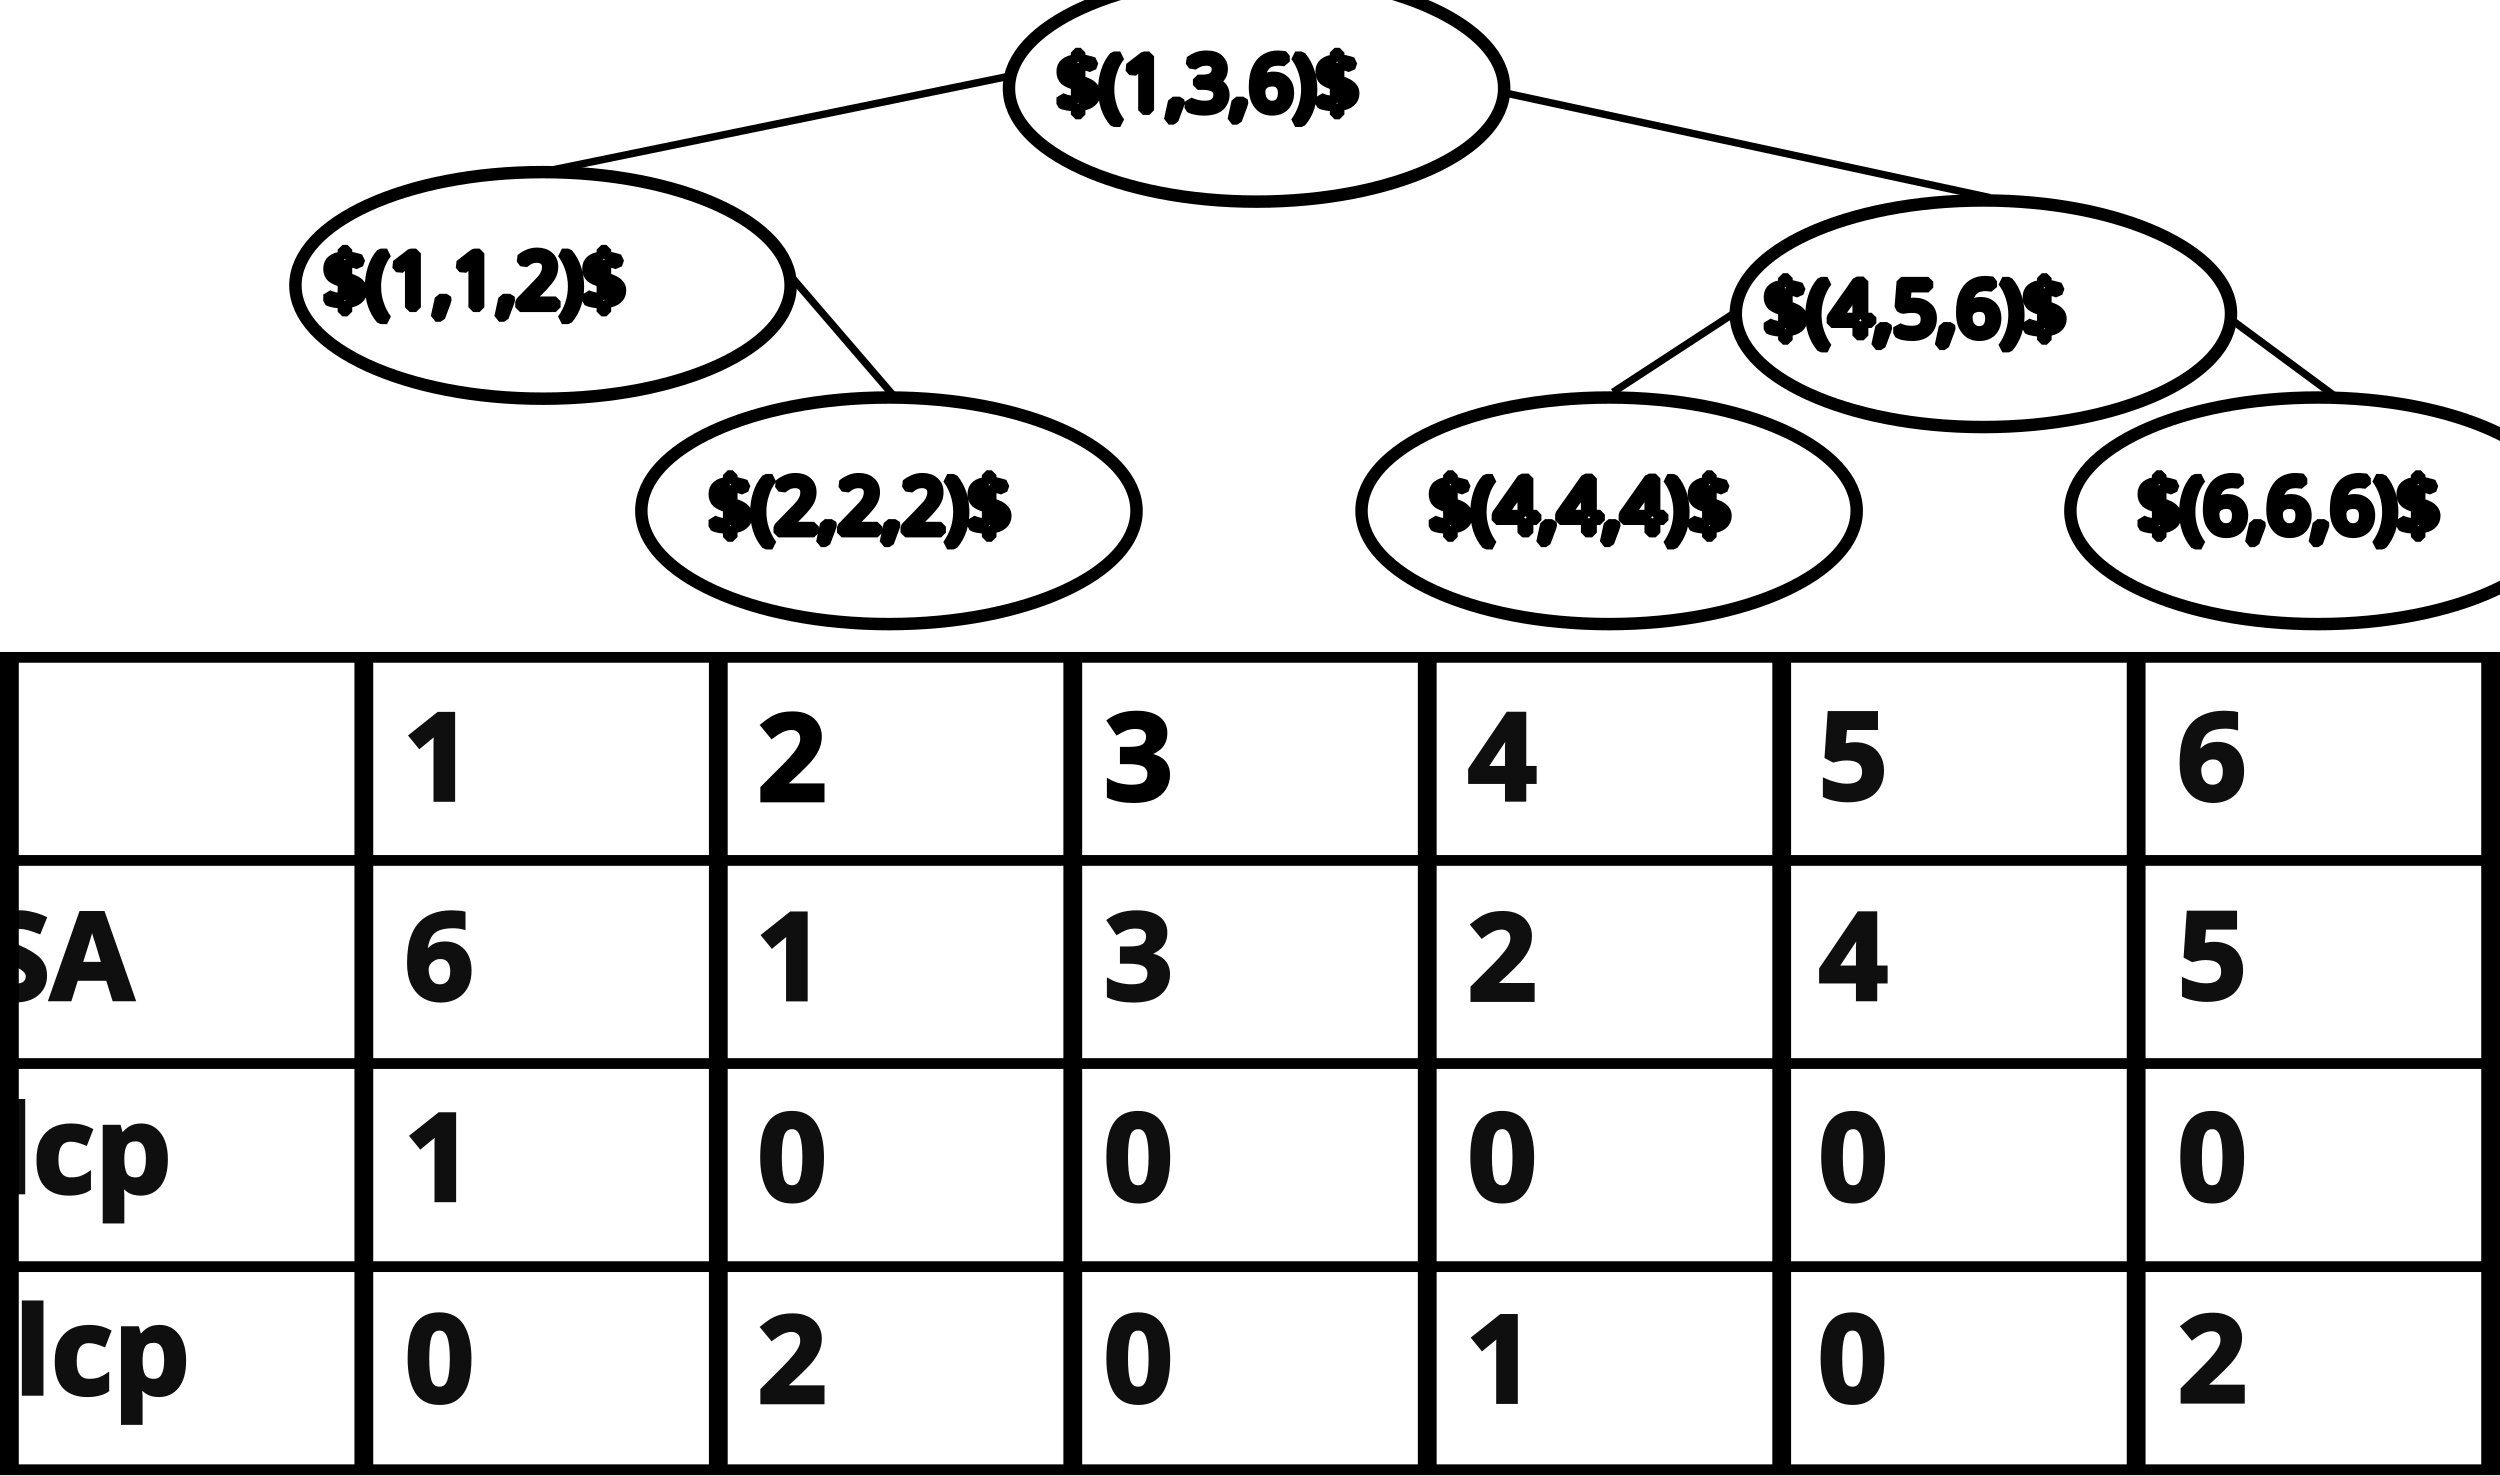
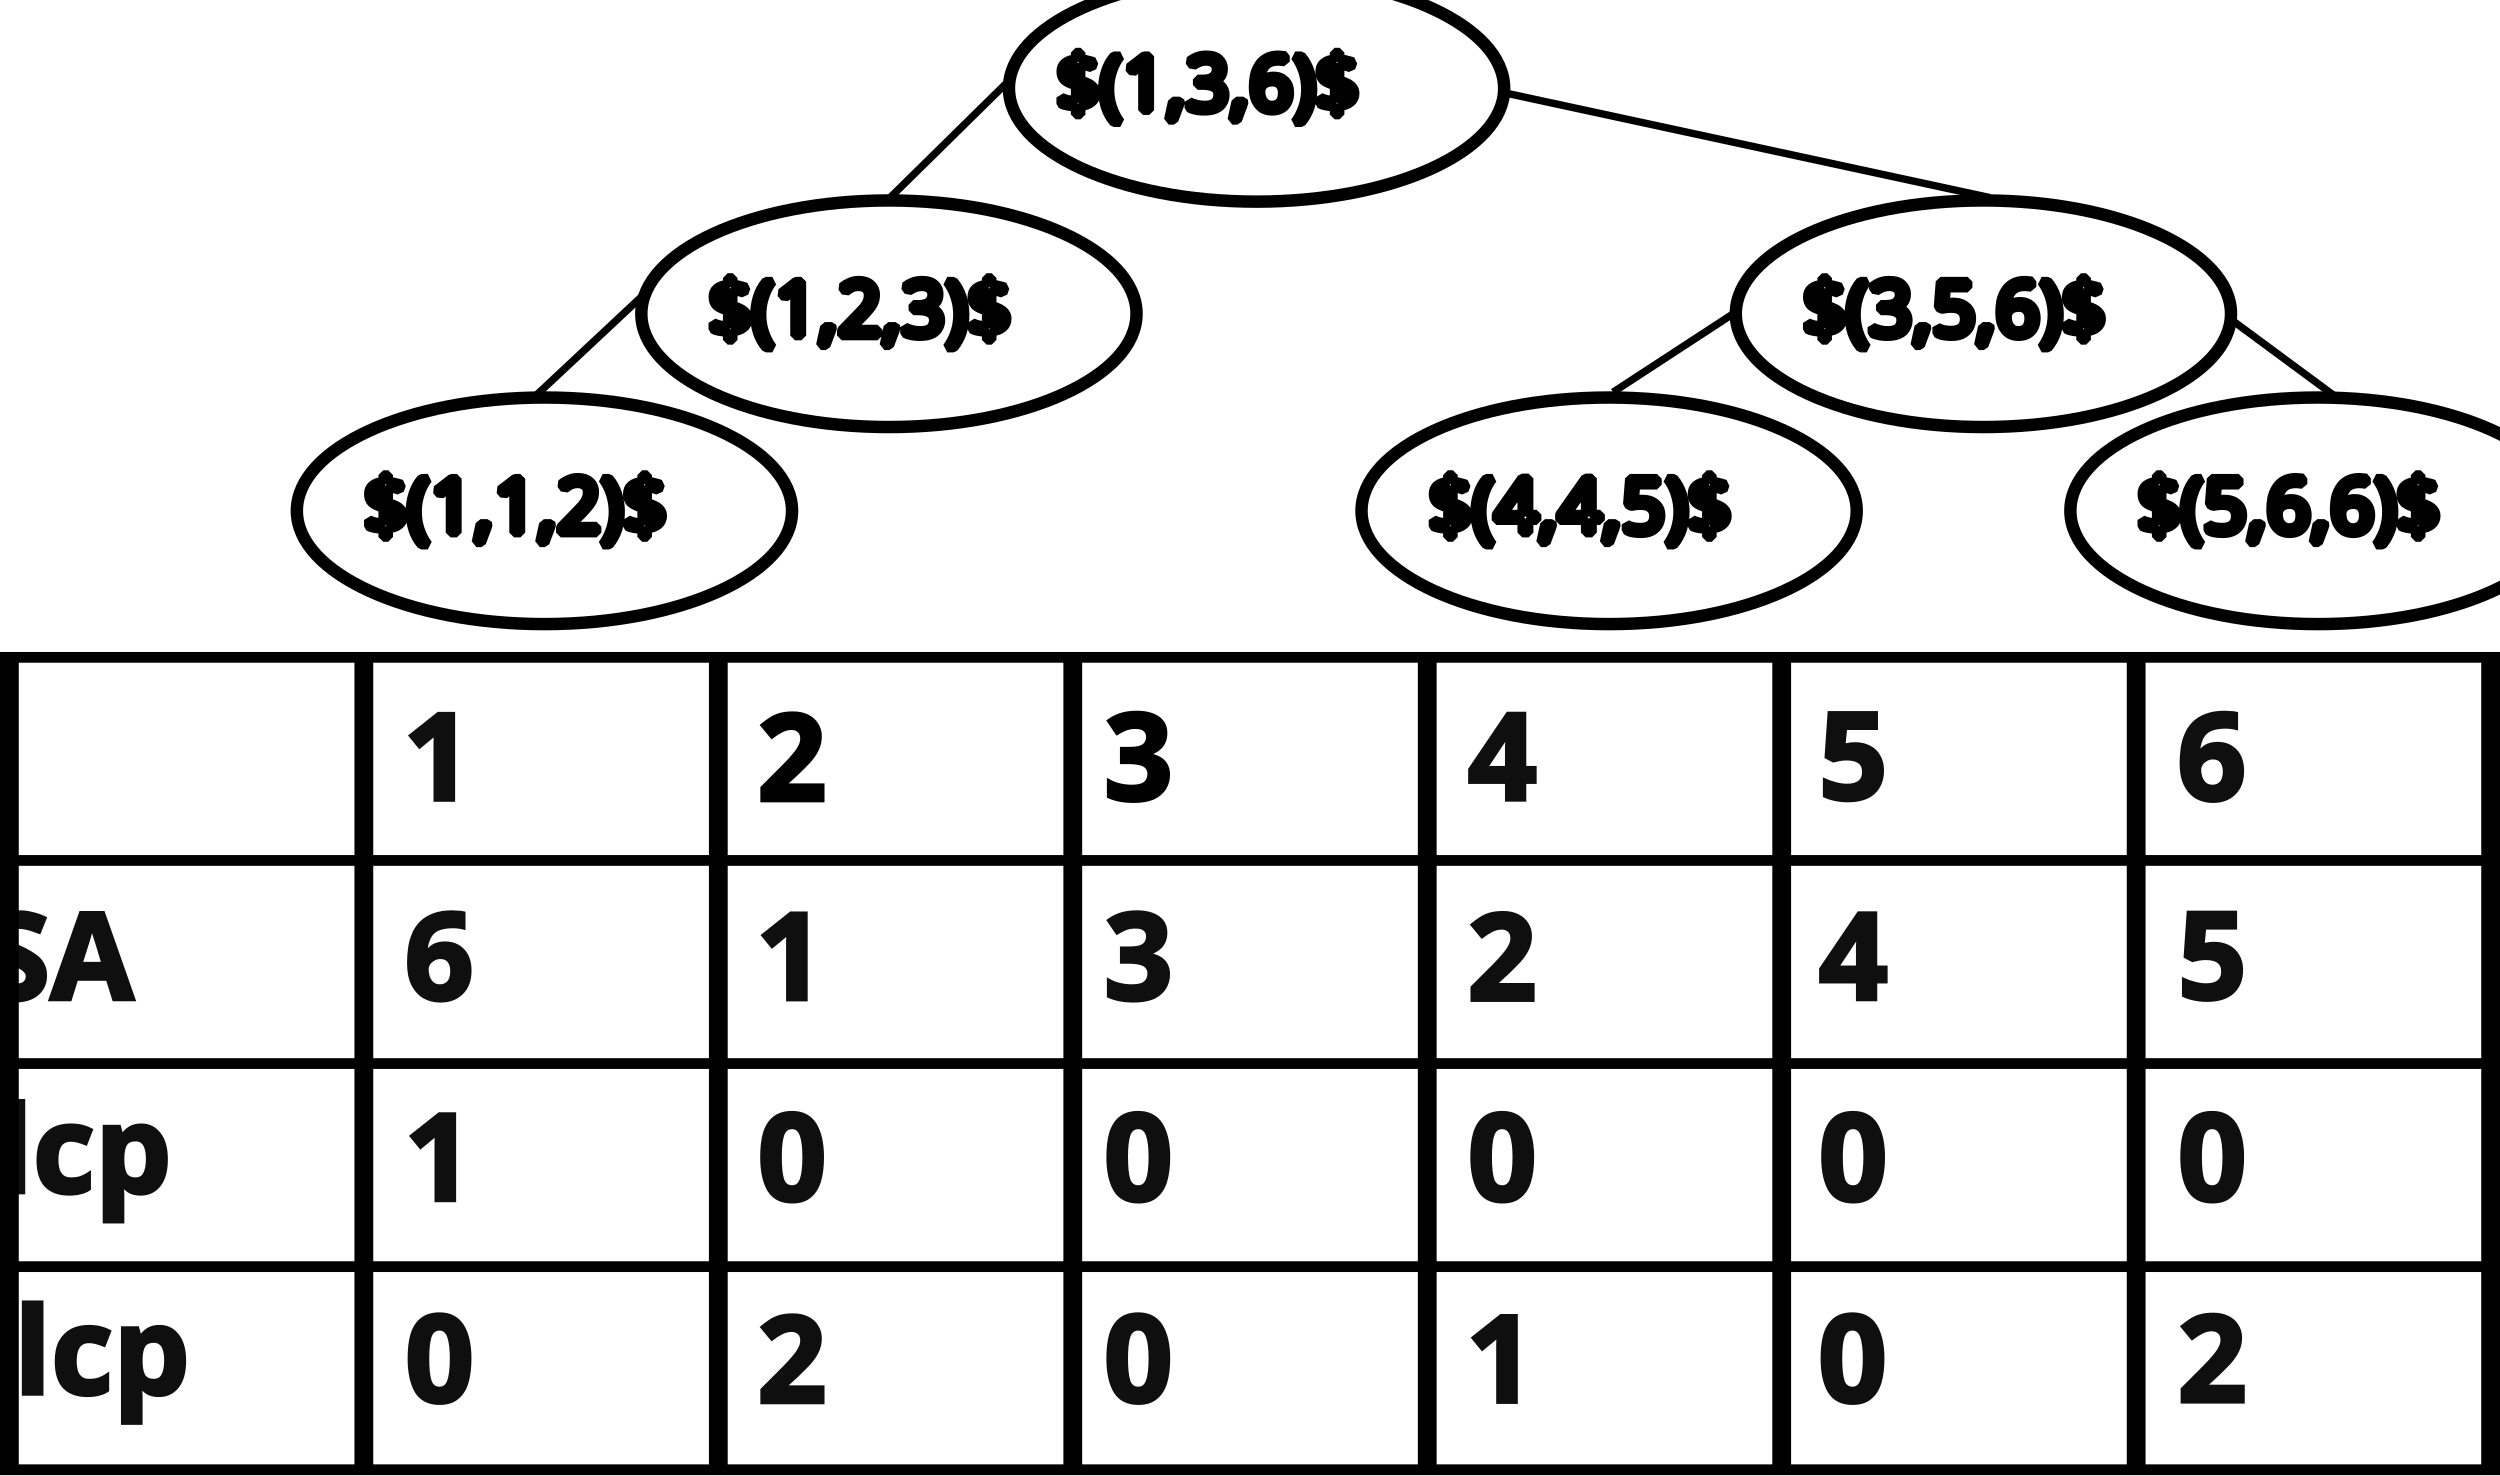
<svg xmlns="http://www.w3.org/2000/svg" width="116.643mm" height="68.825mm" viewBox="0 0 116.643 68.825" version="1.1" id="svg1" xml:space="preserve">
  <defs id="defs1" />
  <g transform="matrix(3.307664,0,0,1.895227,0.4375759,30.66965)" id="g52">
    <g id="g48">
      <path style="fill:none;stroke:#000000;stroke-width:0.265;stroke-opacity:1" d="M 5,0 V 20" id="path43" />
      <path style="fill:none;stroke:#000000;stroke-width:0.265;stroke-opacity:1" d="M 10,0 V 20" id="path44" />
      <path style="fill:none;stroke:#000000;stroke-width:0.265;stroke-opacity:1" d="M 15,0 V 20" id="path45" />
      <path style="fill:none;stroke:#000000;stroke-width:0.265;stroke-opacity:1" d="M 20,0 V 20" id="path46" />
      <path style="fill:none;stroke:#000000;stroke-width:0.265;stroke-opacity:1" d="M 25,0 V 20" id="path47" />
      <path style="fill:none;stroke:#000000;stroke-width:0.265;stroke-opacity:1" d="M 30,0 V 20" id="path48" />
    </g>
    <g id="g51">
      <path style="fill:none;stroke:#000000;stroke-width:0.265;fill-opacity:1;stroke-opacity:1" d="M 0,5 H 35" id="path49" />
      <path style="fill:none;stroke:#000000;stroke-width:0.265;fill-opacity:1;stroke-opacity:1" d="M 0,10 H 35" id="path50" />
      <path style="fill:none;stroke:#000000;stroke-width:0.265;fill-opacity:1;stroke-opacity:1" d="M 0,15 H 35" id="path51" />
    </g>
    <rect x="0" y="0" width="35" height="20" style="fill:none;stroke:#000000;stroke-width:0.265" id="rect51" />
  </g>
  <text xml:space="preserve" style="font-weight:bold;font-size:5.644px;line-height:1;font-family:Calibri;-inkscape-font-specification:'Calibri, Bold';text-align:end;writing-mode:lr-tb;direction:ltr;text-anchor:end;opacity:0.938;fill:#000000;stroke:#000000;stroke-width:0.165;fill-opacity:1;stroke-opacity:1" x="26.457" y="37.331" id="text52">
    <tspan id="tspan52" style="stroke-width:0.165;fill:#000000;fill-opacity:1;stroke:#000000;stroke-opacity:1" x="26.457" y="37.331">1</tspan>
  </text>
  <text xml:space="preserve" style="font-weight:bold;font-size:5.644px;line-height:1;font-family:Calibri;-inkscape-font-specification:'Calibri, Bold';text-align:end;writing-mode:lr-tb;direction:ltr;text-anchor:end;fill:#000000;stroke:#000000;stroke-width:0.165;fill-opacity:1;stroke-opacity:1" x="42.971" y="37.351" id="text53">
    <tspan id="tspan53" style="stroke-width:0.165;fill:#000000;fill-opacity:1;stroke:#000000;stroke-opacity:1" x="42.971" y="37.351">2</tspan>
  </text>
  <text xml:space="preserve" style="font-weight:bold;font-size:5.644px;line-height:1;font-family:Calibri;-inkscape-font-specification:'Calibri, Bold';text-align:end;writing-mode:lr-tb;direction:ltr;text-anchor:end;fill:#000000;stroke:#000000;stroke-width:0.165;fill-opacity:1;stroke-opacity:1" x="59.139" y="37.319" id="text54">
    <tspan id="tspan54" style="stroke-width:0.165;fill:#000000;fill-opacity:1;stroke:#000000;stroke-opacity:1" x="59.139" y="37.319">3</tspan>
  </text>
  <text xml:space="preserve" style="font-weight:bold;font-size:5.644px;line-height:1;font-family:Calibri;-inkscape-font-specification:'Calibri, Bold';text-align:end;writing-mode:lr-tb;direction:ltr;text-anchor:end;opacity:0.938;fill:#000000;stroke:#000000;stroke-width:0.165;fill-opacity:1;stroke-opacity:1" x="76.122" y="37.319" id="text55">
    <tspan id="tspan55" style="stroke-width:0.165;fill:#000000;fill-opacity:1;stroke:#000000;stroke-opacity:1" x="76.122" y="37.319">4</tspan>
  </text>
  <text xml:space="preserve" style="font-weight:bold;font-size:5.644px;line-height:1;font-family:Calibri;-inkscape-font-specification:'Calibri, Bold';text-align:end;writing-mode:lr-tb;direction:ltr;text-anchor:end;opacity:0.938;fill:#000000;stroke:#000000;stroke-width:0.165;fill-opacity:1;stroke-opacity:1" x="92.484" y="37.287" id="text56">
    <tspan id="tspan56" style="stroke-width:0.165;fill:#000000;fill-opacity:1;stroke:#000000;stroke-opacity:1" x="92.484" y="37.287">5</tspan>
  </text>
  <text xml:space="preserve" style="font-weight:bold;font-size:5.644px;line-height:1;font-family:Calibri;-inkscape-font-specification:'Calibri, Bold';text-align:end;writing-mode:lr-tb;direction:ltr;text-anchor:end;opacity:0.938;fill:#000000;stroke:#000000;stroke-width:0.165;fill-opacity:1;stroke-opacity:1" x="109.208" y="37.318" id="text57">
    <tspan id="tspan57" style="stroke-width:0.165;fill:#000000;fill-opacity:1;stroke:#000000;stroke-opacity:1" x="109.208" y="37.318">6</tspan>
  </text>
  <text xml:space="preserve" style="font-weight:bold;font-size:5.644px;line-height:1;font-family:Calibri;-inkscape-font-specification:'Calibri, Bold';text-align:end;writing-mode:lr-tb;direction:ltr;text-anchor:end;opacity:0.938;fill:#000000;stroke:#000000;stroke-width:0.165;fill-opacity:1;stroke-opacity:1" x="10.647" y="46.631" id="text58">
    <tspan id="tspan58" style="stroke-width:0.165;fill:#000000;fill-opacity:1;stroke:#000000;stroke-opacity:1" x="10.647" y="46.631">SA</tspan>
  </text>
  <text xml:space="preserve" style="font-weight:bold;font-size:5.644px;line-height:1;font-family:Calibri;-inkscape-font-specification:'Calibri, Bold';text-align:end;writing-mode:lr-tb;direction:ltr;text-anchor:end;opacity:0.938;fill:#000000;stroke:#000000;stroke-width:0.165;fill-opacity:1;stroke-opacity:1" x="12.41" y="55.64" id="text59">
    <tspan id="tspan59" style="stroke-width:0.165;fill:#000000;fill-opacity:1;stroke:#000000;stroke-opacity:1" x="12.41" y="55.64">Llcp</tspan>
  </text>
  <text xml:space="preserve" style="font-weight:bold;font-size:5.644px;line-height:1;font-family:Calibri;-inkscape-font-specification:'Calibri, Bold';text-align:end;writing-mode:lr-tb;direction:ltr;text-anchor:end;opacity:0.938;fill:#000000;stroke:#000000;stroke-width:0.165;fill-opacity:1;stroke-opacity:1" x="13.263" y="65.042" id="text60">
    <tspan id="tspan60" style="stroke-width:0.165;fill:#000000;fill-opacity:1;stroke:#000000;stroke-opacity:1" x="13.263" y="65.042">Rlcp</tspan>
  </text>
  <text xml:space="preserve" style="font-weight:bold;font-size:5.644px;line-height:1;font-family:Calibri;-inkscape-font-specification:'Calibri, Bold';text-align:end;writing-mode:lr-tb;direction:ltr;text-anchor:end;opacity:0.938;fill:#000000;stroke:#000000;stroke-width:0.165;fill-opacity:1;stroke-opacity:1" x="26.501" y="46.629" id="text61">
    <tspan id="tspan61" style="stroke-width:0.165;fill:#000000;fill-opacity:1;stroke:#000000;stroke-opacity:1" x="26.501" y="46.629">6</tspan>
  </text>
  <text xml:space="preserve" style="font-weight:bold;font-size:5.644px;line-height:1;font-family:Calibri;-inkscape-font-specification:'Calibri, Bold';text-align:end;writing-mode:lr-tb;direction:ltr;text-anchor:end;opacity:0.938;fill:#000000;stroke:#000000;stroke-width:0.165;fill-opacity:1;stroke-opacity:1" x="42.905" y="46.643" id="text62">
    <tspan id="tspan62" style="stroke-width:0.165;fill:#000000;fill-opacity:1;stroke:#000000;stroke-opacity:1" x="42.905" y="46.643">1</tspan>
  </text>
  <text xml:space="preserve" style="font-weight:bold;font-size:5.644px;line-height:1;font-family:Calibri;-inkscape-font-specification:'Calibri, Bold';text-align:end;writing-mode:lr-tb;direction:ltr;text-anchor:end;opacity:0.938;fill:#000000;stroke:#000000;stroke-width:0.165;fill-opacity:1;stroke-opacity:1" x="59.139" y="46.631" id="text63">
    <tspan id="tspan63" style="stroke-width:0.165;fill:#000000;fill-opacity:1;stroke:#000000;stroke-opacity:1" x="59.139" y="46.631">3</tspan>
  </text>
  <text xml:space="preserve" style="font-weight:bold;font-size:5.644px;line-height:1;font-family:Calibri;-inkscape-font-specification:'Calibri, Bold';text-align:end;writing-mode:lr-tb;direction:ltr;text-anchor:end;opacity:0.938;fill:#000000;stroke:#000000;stroke-width:0.165;fill-opacity:1;stroke-opacity:1" x="76.106" y="46.662" id="text64">
    <tspan id="tspan64" style="stroke-width:0.165;fill:#000000;fill-opacity:1;stroke:#000000;stroke-opacity:1" x="76.106" y="46.662">2</tspan>
  </text>
  <text xml:space="preserve" style="font-weight:bold;font-size:5.644px;line-height:1;font-family:Calibri;-inkscape-font-specification:'Calibri, Bold';text-align:end;writing-mode:lr-tb;direction:ltr;text-anchor:end;opacity:0.938;fill:#000000;stroke:#000000;stroke-width:0.165;fill-opacity:1;stroke-opacity:1" x="92.495" y="46.631" id="text65">
    <tspan id="tspan65" style="stroke-width:0.165;fill:#000000;fill-opacity:1;stroke:#000000;stroke-opacity:1" x="92.495" y="46.631">4</tspan>
  </text>
  <text xml:space="preserve" style="font-weight:bold;font-size:5.644px;line-height:1;font-family:Calibri;-inkscape-font-specification:'Calibri, Bold';text-align:end;writing-mode:lr-tb;direction:ltr;text-anchor:end;opacity:0.938;fill:#000000;stroke:#000000;stroke-width:0.165;fill-opacity:1;stroke-opacity:1" x="109.236" y="46.599" id="text66">
    <tspan id="tspan66" style="stroke-width:0.165;fill:#000000;fill-opacity:1;stroke:#000000;stroke-opacity:1" x="109.236" y="46.599">5</tspan>
  </text>
  <text xml:space="preserve" style="font-weight:bold;font-size:5.644px;line-height:1;font-family:Calibri;-inkscape-font-specification:'Calibri, Bold';text-align:end;writing-mode:lr-tb;direction:ltr;text-anchor:end;opacity:0.938;fill:#000000;stroke:#000000;stroke-width:0.165;fill-opacity:1;stroke-opacity:1" x="26.501" y="56.004" id="text67">
    <tspan id="tspan67" style="stroke-width:0.165;fill:#000000;fill-opacity:1;stroke:#000000;stroke-opacity:1" x="26.501" y="56.004">1</tspan>
  </text>
  <text xml:space="preserve" style="font-weight:bold;font-size:5.644px;line-height:1;font-family:Calibri;-inkscape-font-specification:'Calibri, Bold';text-align:end;writing-mode:lr-tb;direction:ltr;text-anchor:end;opacity:0.938;fill:#000000;stroke:#000000;stroke-width:0.165;fill-opacity:1;stroke-opacity:1" x="42.978" y="56.005" id="text68">
    <tspan id="tspan68" style="stroke-width:0.165;fill:#000000;fill-opacity:1;stroke:#000000;stroke-opacity:1" x="42.978" y="56.005">0</tspan>
  </text>
  <text xml:space="preserve" style="font-weight:bold;font-size:5.644px;line-height:1;font-family:Calibri;-inkscape-font-specification:'Calibri, Bold';text-align:end;writing-mode:lr-tb;direction:ltr;text-anchor:end;opacity:0.938;fill:#000000;stroke:#000000;stroke-width:0.165;fill-opacity:1;stroke-opacity:1" x="59.133" y="56.005" id="text69">
    <tspan id="tspan69" style="stroke-width:0.165;fill:#000000;fill-opacity:1;stroke:#000000;stroke-opacity:1" x="59.133" y="56.005">0</tspan>
  </text>
  <text xml:space="preserve" style="font-weight:bold;font-size:5.644px;line-height:1;font-family:Calibri;-inkscape-font-specification:'Calibri, Bold';text-align:end;writing-mode:lr-tb;direction:ltr;text-anchor:end;opacity:0.938;fill:#000000;stroke:#000000;stroke-width:0.165;fill-opacity:1;stroke-opacity:1" x="76.113" y="56.005" id="text70">
    <tspan id="tspan70" style="stroke-width:0.165;fill:#000000;fill-opacity:1;stroke:#000000;stroke-opacity:1" x="76.113" y="56.005">0</tspan>
  </text>
  <text xml:space="preserve" style="font-weight:bold;font-size:5.644px;line-height:1;font-family:Calibri;-inkscape-font-specification:'Calibri, Bold';text-align:end;writing-mode:lr-tb;direction:ltr;text-anchor:end;opacity:0.938;fill:#000000;stroke:#000000;stroke-width:0.165;fill-opacity:1;stroke-opacity:1" x="92.485" y="56.005" id="text71">
    <tspan id="tspan71" style="stroke-width:0.165;fill:#000000;fill-opacity:1;stroke:#000000;stroke-opacity:1" x="92.485" y="56.005">0</tspan>
  </text>
  <text xml:space="preserve" style="font-weight:bold;font-size:5.644px;line-height:1;font-family:Calibri;-inkscape-font-specification:'Calibri, Bold';text-align:end;writing-mode:lr-tb;direction:ltr;text-anchor:end;opacity:0.938;fill:#000000;stroke:#000000;stroke-width:0.165;fill-opacity:1;stroke-opacity:1" x="109.237" y="56.005" id="text72">
    <tspan id="tspan72" style="stroke-width:0.165;fill:#000000;fill-opacity:1;stroke:#000000;stroke-opacity:1" x="109.237" y="56.005">0</tspan>
  </text>
  <text xml:space="preserve" style="font-weight:bold;font-size:5.644px;line-height:1;font-family:Calibri;-inkscape-font-specification:'Calibri, Bold';text-align:end;writing-mode:lr-tb;direction:ltr;text-anchor:end;opacity:0.938;fill:#000000;stroke:#000000;stroke-width:0.165;fill-opacity:1;stroke-opacity:1" x="26.53" y="65.407" id="text73">
    <tspan id="tspan73" style="stroke-width:0.165;fill:#000000;fill-opacity:1;stroke:#000000;stroke-opacity:1" x="26.53" y="65.407">0</tspan>
  </text>
  <text xml:space="preserve" style="font-weight:bold;font-size:5.644px;line-height:1;font-family:Calibri;-inkscape-font-specification:'Calibri, Bold';text-align:end;writing-mode:lr-tb;direction:ltr;text-anchor:end;opacity:0.938;fill:#000000;stroke:#000000;stroke-width:0.165;fill-opacity:1;stroke-opacity:1" x="42.971" y="65.439" id="text74">
    <tspan id="tspan74" style="stroke-width:0.165;fill:#000000;fill-opacity:1;stroke:#000000;stroke-opacity:1" x="42.971" y="65.439">2</tspan>
  </text>
  <text xml:space="preserve" style="font-weight:bold;font-size:5.644px;line-height:1;font-family:Calibri;-inkscape-font-specification:'Calibri, Bold';text-align:end;writing-mode:lr-tb;direction:ltr;text-anchor:end;opacity:0.938;fill:#000000;stroke:#000000;stroke-width:0.165;fill-opacity:1;stroke-opacity:1" x="59.133" y="65.407" id="text75">
    <tspan id="tspan75" style="stroke-width:0.165;fill:#000000;fill-opacity:1;stroke:#000000;stroke-opacity:1" x="59.133" y="65.407">0</tspan>
  </text>
  <text xml:space="preserve" style="font-weight:bold;font-size:5.644px;line-height:1;font-family:Calibri;-inkscape-font-specification:'Calibri, Bold';text-align:end;writing-mode:lr-tb;direction:ltr;text-anchor:end;opacity:0.938;fill:#000000;stroke:#000000;stroke-width:0.165;fill-opacity:1;stroke-opacity:1" x="76.04" y="65.42" id="text76">
    <tspan id="tspan76" style="stroke-width:0.165;fill:#000000;fill-opacity:1;stroke:#000000;stroke-opacity:1" x="76.04" y="65.42">1</tspan>
  </text>
  <text xml:space="preserve" style="font-weight:bold;font-size:5.644px;line-height:1;font-family:Calibri;-inkscape-font-specification:'Calibri, Bold';text-align:end;writing-mode:lr-tb;direction:ltr;text-anchor:end;opacity:0.938;fill:#000000;stroke:#000000;stroke-width:0.165;fill-opacity:1;stroke-opacity:1" x="92.457" y="65.406" id="text77">
    <tspan id="tspan77" style="stroke-width:0.165;fill:#000000;fill-opacity:1;stroke:#000000;stroke-opacity:1" x="92.457" y="65.406">0</tspan>
  </text>
  <text xml:space="preserve" style="font-weight:bold;font-size:5.644px;line-height:1;font-family:Calibri;-inkscape-font-specification:'Calibri, Bold';text-align:end;writing-mode:lr-tb;direction:ltr;text-anchor:end;opacity:0.938;fill:#000000;stroke:#000000;stroke-width:0.165;fill-opacity:1;stroke-opacity:1" x="109.237" y="65.407" id="text78">
    <tspan id="tspan78" style="stroke-width:0.165;fill:#000000;fill-opacity:1;stroke:#000000;stroke-opacity:1" x="109.237" y="65.407">2</tspan>
  </text>
  <g id="g3" transform="translate(-1.5875)">
    <ellipse style="fill:none;fill-opacity:1;stroke:#000000;stroke-width:0.581;stroke-dasharray:none;stroke-opacity:1" id="path80-2" cx="60.215" cy="4.122" rx="11.552" ry="5.286" />
    <text xml:space="preserve" style="font-weight:300;font-size:3.528px;line-height:1;font-family:Calibri;-inkscape-font-specification:'Calibri, Light';text-align:center;writing-mode:lr-tb;direction:ltr;text-anchor:middle;fill:none;stroke:#000000;stroke-width:0.446;stroke-linejoin:bevel;stroke-dasharray:none" x="60.226" y="5.139" id="text1">
      <tspan id="tspan1" style="text-align:center;text-anchor:middle;stroke-width:0.446" x="60.226" y="5.139">$(1,3,6)$</tspan>
    </text>
  </g>
-   <text xml:space="preserve" style="font-weight:300;font-size:3.528px;line-height:1;font-family:Calibri;-inkscape-font-specification:'Calibri, Light';text-align:center;writing-mode:lr-tb;direction:ltr;text-anchor:middle;fill:none;stroke:#000000;stroke-width:0.446;stroke-linejoin:bevel;stroke-dasharray:none" x="41.487" y="24.85" id="text1-8-9">
-     <tspan id="tspan1-2-2" style="text-align:center;text-anchor:middle;stroke-width:0.446" x="41.487" y="24.85">$(2,2,2)$</tspan>
+   <text xml:space="preserve" style="font-weight:300;font-size:3.528px;line-height:1;font-family:Calibri;-inkscape-font-specification:'Calibri, Light';text-align:center;writing-mode:lr-tb;direction:ltr;text-anchor:middle;fill:none;stroke:#000000;stroke-width:0.446;stroke-linejoin:bevel;stroke-dasharray:none" x="41.487" y="15.656" id="text1-8-9">
+     <tspan id="tspan1-2-2" style="text-align:center;text-anchor:middle;stroke-width:0.446" x="41.487" y="15.656">$(1,2,3)$</tspan>
  </text>
  <text xml:space="preserve" style="font-weight:300;font-size:3.528px;line-height:1;font-family:Calibri;-inkscape-font-specification:'Calibri, Light';text-align:center;writing-mode:lr-tb;direction:ltr;text-anchor:middle;fill:none;stroke:#000000;stroke-width:0.446;stroke-linejoin:bevel;stroke-dasharray:none" x="75.089" y="24.85" id="text1-8-2">
-     <tspan id="tspan1-2-3" style="text-align:center;text-anchor:middle;stroke-width:0.446" x="75.089" y="24.85">$(4,4,4)$</tspan>
+     <tspan id="tspan1-2-3" style="text-align:center;text-anchor:middle;stroke-width:0.446" x="75.089" y="24.85">$(4,4,5)$</tspan>
  </text>
  <text xml:space="preserve" style="font-weight:300;font-size:3.528px;line-height:1;font-family:Calibri;-inkscape-font-specification:'Calibri, Light';text-align:center;writing-mode:lr-tb;direction:ltr;text-anchor:middle;fill:none;stroke:#000000;stroke-width:0.446;stroke-linejoin:bevel;stroke-dasharray:none" x="108.162" y="24.85" id="text1-8-8">
-     <tspan id="tspan1-2-5" style="text-align:center;text-anchor:middle;stroke-width:0.446" x="108.162" y="24.85">$(6,6,6)$</tspan>
+     <tspan id="tspan1-2-5" style="text-align:center;text-anchor:middle;stroke-width:0.446" x="108.162" y="24.85">$(5,6,6)$</tspan>
  </text>
  <ellipse style="fill:none;fill-opacity:1;stroke:#000000;stroke-width:0.581;stroke-dasharray:none;stroke-opacity:1" id="path80-2-5" cx="75.077" cy="23.833" rx="11.552" ry="5.286" />
  <ellipse style="fill:none;fill-opacity:1;stroke:#000000;stroke-width:0.581;stroke-dasharray:none;stroke-opacity:1" id="path80-2-1" cx="108.15" cy="23.833" rx="11.552" ry="5.286" />
-   <ellipse style="fill:none;fill-opacity:1;stroke:#000000;stroke-width:0.581;stroke-dasharray:none;stroke-opacity:1" id="path80-2-7" cx="41.475" cy="23.833" rx="11.552" ry="5.286" />
-   <g id="g4">
-     <g id="g1" transform="translate(0,0.8602745)">
-       <text xml:space="preserve" style="font-weight:300;font-size:3.528px;line-height:1;font-family:Calibri;-inkscape-font-specification:'Calibri, Light';text-align:center;writing-mode:lr-tb;direction:ltr;text-anchor:middle;fill:none;stroke:#000000;stroke-width:0.446;stroke-linejoin:bevel;stroke-dasharray:none" x="92.551" y="14.796" id="text1-7">
-         <tspan id="tspan1-1" style="text-align:center;text-anchor:middle;stroke-width:0.446" x="92.551" y="14.796">$(4,5,6)$</tspan>
-       </text>
-       <text xml:space="preserve" style="font-weight:300;font-size:3.528px;line-height:1;font-family:Calibri;-inkscape-font-specification:'Calibri, Light';text-align:center;writing-mode:lr-tb;direction:ltr;text-anchor:middle;fill:none;stroke:#000000;stroke-width:0.446;stroke-linejoin:bevel;stroke-dasharray:none" x="25.347" y="13.473" id="text1-8">
-         <tspan id="tspan1-2" style="text-align:center;text-anchor:middle;stroke-width:0.446" x="25.347" y="13.473">$(1,1,2)$</tspan>
-       </text>
-       <ellipse style="fill:none;fill-opacity:1;stroke:#000000;stroke-width:0.581;stroke-dasharray:none;stroke-opacity:1" id="path80-2-8" cx="92.54" cy="13.779" rx="11.552" ry="5.286" />
-       <ellipse style="fill:none;fill-opacity:1;stroke:#000000;stroke-width:0.581;stroke-dasharray:none;stroke-opacity:1" id="path80-2-2" cx="25.336" cy="12.456" rx="11.552" ry="5.286" />
-     </g>
-   </g>
-   <path style="fill:none;stroke:#000000;stroke-width:0.346;stroke-linejoin:bevel" d="M 25.391,8.006 47.123,3.546" id="path7" />
-   <path style="fill:none;stroke:#000000;stroke-width:0.346;stroke-linejoin:bevel" d="M 41.747,18.529 36.829,12.81" id="path8" />
+   <ellipse style="fill:none;fill-opacity:1;stroke:#000000;stroke-width:0.581;stroke-dasharray:none;stroke-opacity:1" id="path80-2-7" cx="41.475" cy="14.639" rx="11.552" ry="5.286" />
+   <text xml:space="preserve" style="font-weight:300;font-size:3.528px;line-height:1;font-family:Calibri;-inkscape-font-specification:'Calibri, Light';text-align:center;writing-mode:lr-tb;direction:ltr;text-anchor:middle;fill:none;stroke:#000000;stroke-width:0.446;stroke-linejoin:bevel;stroke-dasharray:none" x="92.551" y="15.656" id="text1-7">
+     <tspan id="tspan1-1" style="text-align:center;text-anchor:middle;stroke-width:0.446" x="92.551" y="15.656">$(3,5,6)$</tspan>
+   </text>
+   <text xml:space="preserve" style="font-weight:300;font-size:3.528px;line-height:1;font-family:Calibri;-inkscape-font-specification:'Calibri, Light';text-align:center;writing-mode:lr-tb;direction:ltr;text-anchor:middle;fill:none;stroke:#000000;stroke-width:0.446;stroke-linejoin:bevel;stroke-dasharray:none" x="25.414" y="24.85" id="text1-8">
+     <tspan id="tspan1-2" style="text-align:center;text-anchor:middle;stroke-width:0.446" x="25.414" y="24.85">$(1,1,2)$</tspan>
+   </text>
+   <ellipse style="fill:none;fill-opacity:1;stroke:#000000;stroke-width:0.581;stroke-dasharray:none;stroke-opacity:1" id="path80-2-8" cx="92.54" cy="14.639" rx="11.552" ry="5.286" />
+   <ellipse style="fill:none;fill-opacity:1;stroke:#000000;stroke-width:0.581;stroke-dasharray:none;stroke-opacity:1" id="path80-2-2" cx="25.403" cy="23.833" rx="11.552" ry="5.286" />
+   <path style="fill:none;stroke:#000000;stroke-width:0.346;stroke-linejoin:bevel" d="M 41.358,9.39 46.923,3.914" id="path8" />
+   <path style="fill:none;stroke:#000000;stroke-width:0.346;stroke-linejoin:bevel" d="m 25.024,18.436 5.161,-4.829" id="path8-8" />
  <path style="fill:none;stroke:#000000;stroke-width:0.346;stroke-linejoin:bevel" d="m 75.259,18.3 5.604,-3.66" id="path9" />
  <path style="fill:none;stroke:#000000;stroke-width:0.346;stroke-linejoin:bevel" d="m 104.196,14.983 4.804,3.546" id="path10" />
  <path style="fill:none;stroke:#000000;stroke-width:0.346;stroke-linejoin:bevel" d="M 70.362,4.367 92.845,9.22" id="path11" />
</svg>
